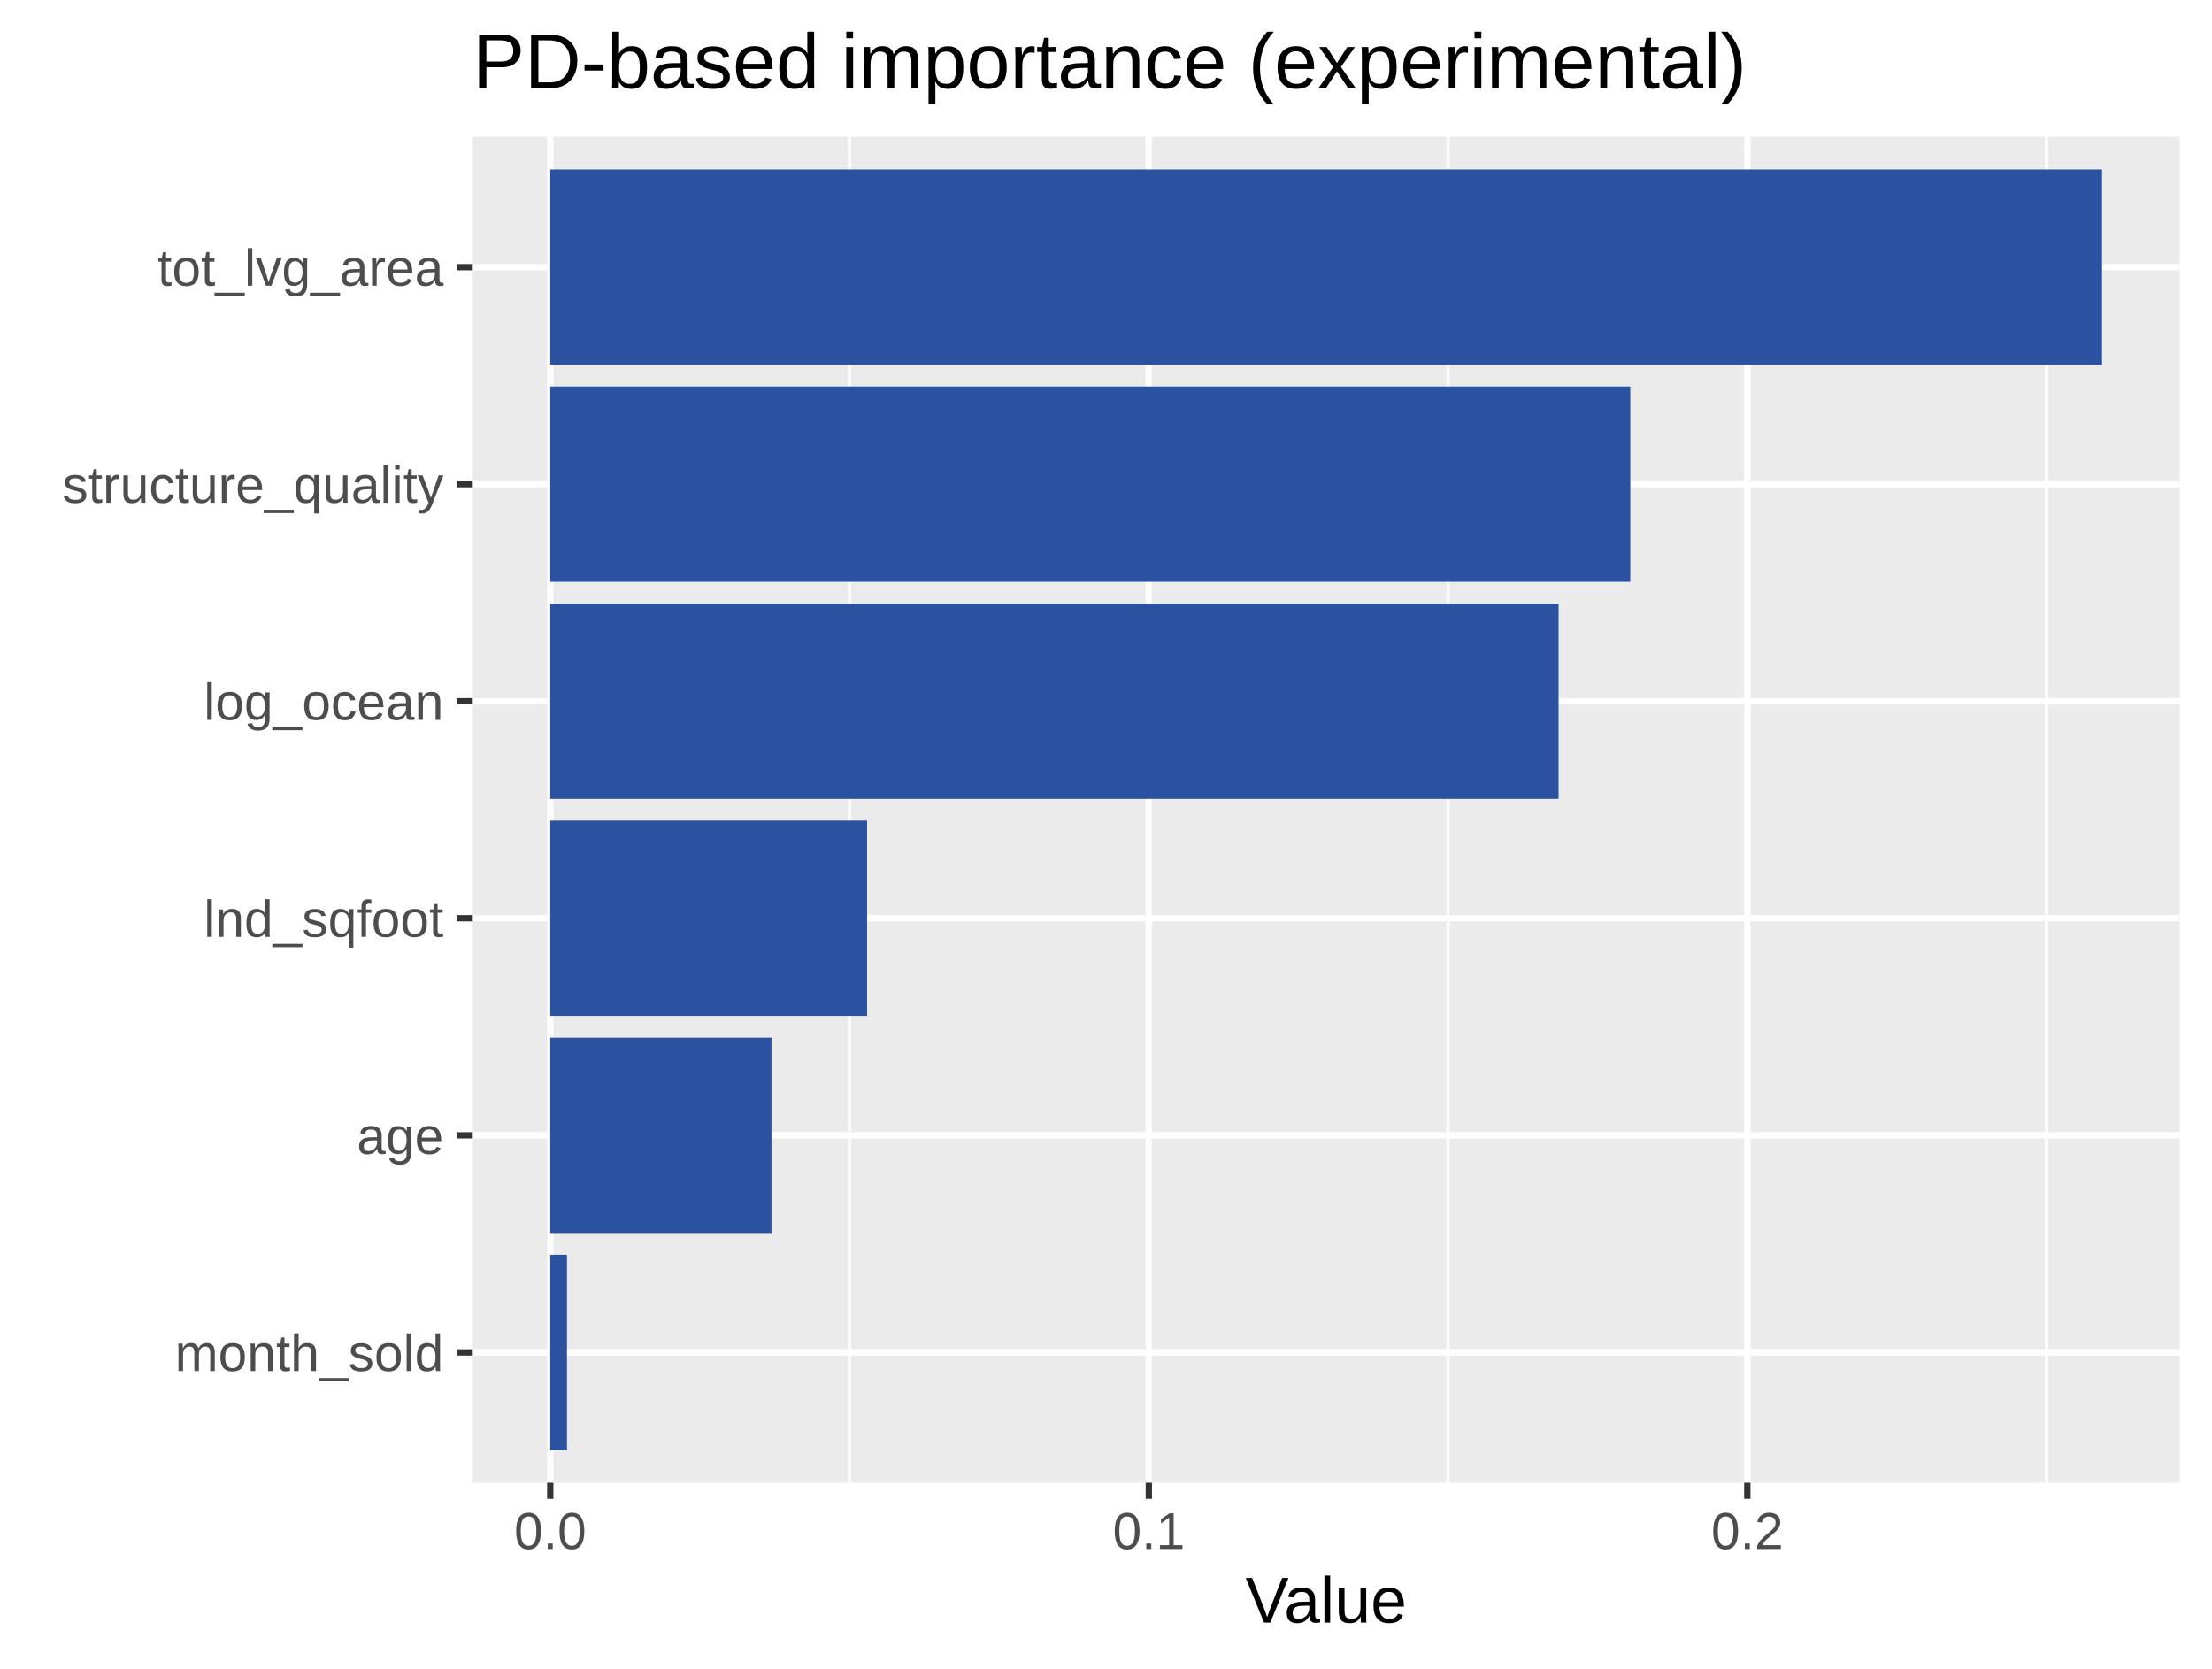
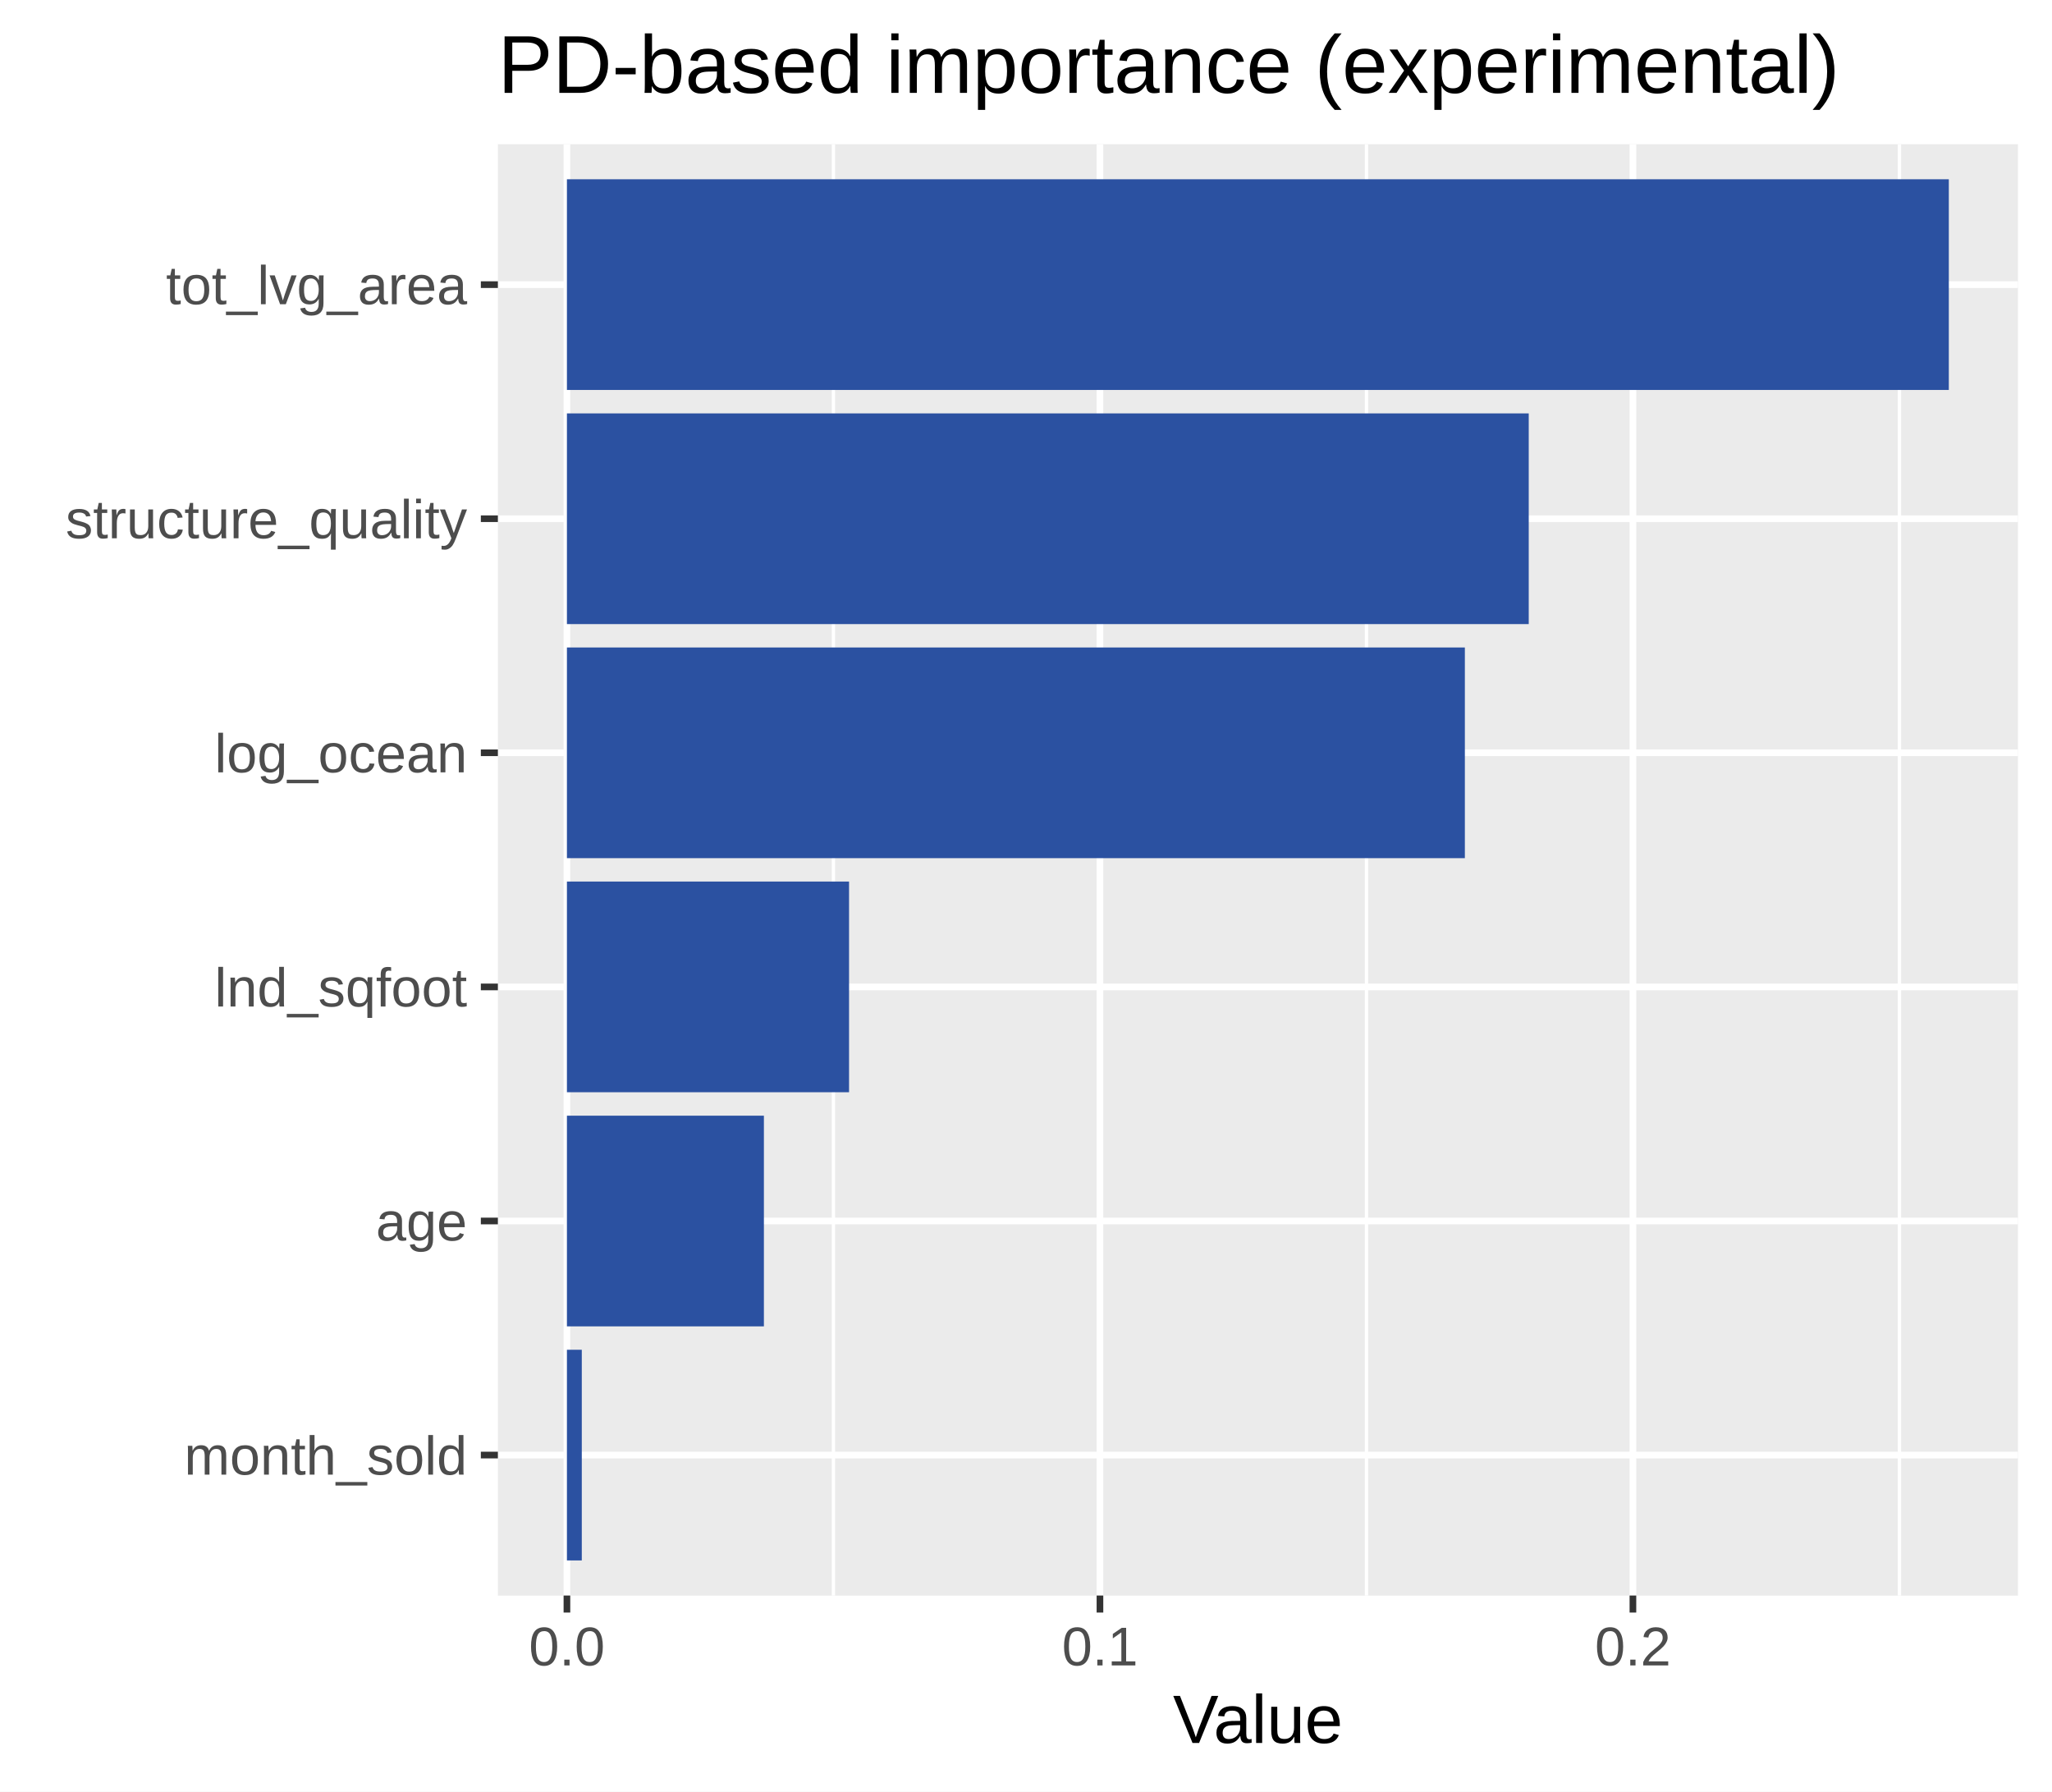
- <svg xmlns="http://www.w3.org/2000/svg" class="svglite" width="374.58pt" height="282.53pt" viewBox="0 0 374.58 282.53">
+ <svg xmlns="http://www.w3.org/2000/svg" class="svglite" width="329.92pt" height="288.00pt" viewBox="0 0 329.92 288.00">
  <defs>
    <style type="text/css">
    .svglite line, .svglite polyline, .svglite polygon, .svglite path, .svglite rect, .svglite circle {
      fill: none;
      stroke: #000000;
      stroke-linecap: round;
      stroke-linejoin: round;
      stroke-miterlimit: 10.00;
    }
    .svglite text {
      white-space: pre;
    }
  </style>
  </defs>
  <rect width="100%" height="100%" style="stroke: none; fill: #FFFFFF;" />
  <defs>
-     <clipPath id="cpMC4wMHwzNzQuNTh8MC4wMHwyODIuNTM=">
-       <rect x="0.00" y="0.00" width="374.58" height="282.53" />
+     <clipPath id="cpMC4wMHwzMjkuOTJ8MC4wMHwyODguMDA=">
+       <rect x="0.00" y="0.00" width="329.92" height="288.00" />
    </clipPath>
  </defs>
-   <g clip-path="url(#cpMC4wMHwzNzQuNTh8MC4wMHwyODIuNTM=)">
-     <rect x="0.00" y="0.00" width="374.58" height="282.53" style="stroke-width: 1.07; stroke: #FFFFFF; fill: #FFFFFF;" />
+   <g clip-path="url(#cpMC4wMHwzMjkuOTJ8MC4wMHwyODguMDA=)">
+     <rect x="0.00" y="0.00" width="329.92" height="288.00" style="stroke-width: 1.07; stroke: #FFFFFF; fill: #FFFFFF;" />
  </g>
  <defs>
-     <clipPath id="cpODAuMDV8MzY5LjEwfDIzLjE4fDI1MS4wNA==">
-       <rect x="80.05" y="23.18" width="289.06" height="227.86" />
+     <clipPath id="cpODAuMDV8MzI0LjQ0fDIzLjE4fDI1Ni41MA==">
+       <rect x="80.05" y="23.18" width="244.40" height="233.33" />
    </clipPath>
  </defs>
-   <g clip-path="url(#cpODAuMDV8MzY5LjEwfDIzLjE4fDI1MS4wNA==)">
-     <rect x="80.05" y="23.18" width="289.06" height="227.86" style="stroke-width: 1.07; stroke: none; fill: #EBEBEB;" />
-     <polyline points="143.86,251.04 143.86,23.18 " style="stroke-width: 0.53; stroke: #FFFFFF; stroke-linecap: butt;" />
-     <polyline points="245.21,251.04 245.21,23.18 " style="stroke-width: 0.53; stroke: #FFFFFF; stroke-linecap: butt;" />
-     <polyline points="346.57,251.04 346.57,23.18 " style="stroke-width: 0.53; stroke: #FFFFFF; stroke-linecap: butt;" />
-     <polyline points="80.05,228.98 369.10,228.98 " style="stroke-width: 1.07; stroke: #FFFFFF; stroke-linecap: butt;" />
-     <polyline points="80.05,192.23 369.10,192.23 " style="stroke-width: 1.07; stroke: #FFFFFF; stroke-linecap: butt;" />
-     <polyline points="80.05,155.48 369.10,155.48 " style="stroke-width: 1.07; stroke: #FFFFFF; stroke-linecap: butt;" />
-     <polyline points="80.05,118.73 369.10,118.73 " style="stroke-width: 1.07; stroke: #FFFFFF; stroke-linecap: butt;" />
-     <polyline points="80.05,81.98 369.10,81.98 " style="stroke-width: 1.07; stroke: #FFFFFF; stroke-linecap: butt;" />
-     <polyline points="80.05,45.23 369.10,45.23 " style="stroke-width: 1.07; stroke: #FFFFFF; stroke-linecap: butt;" />
-     <polyline points="93.18,251.04 93.18,23.18 " style="stroke-width: 1.07; stroke: #FFFFFF; stroke-linecap: butt;" />
-     <polyline points="194.54,251.04 194.54,23.18 " style="stroke-width: 1.07; stroke: #FFFFFF; stroke-linecap: butt;" />
-     <polyline points="295.89,251.04 295.89,23.18 " style="stroke-width: 1.07; stroke: #FFFFFF; stroke-linecap: butt;" />
-     <rect x="93.18" y="28.69" width="262.78" height="33.08" style="stroke-width: 1.07; stroke: none; stroke-linecap: butt; stroke-linejoin: miter; fill: #2B51A1;" />
-     <rect x="93.18" y="65.44" width="182.89" height="33.08" style="stroke-width: 1.07; stroke: none; stroke-linecap: butt; stroke-linejoin: miter; fill: #2B51A1;" />
-     <rect x="93.18" y="102.19" width="170.75" height="33.08" style="stroke-width: 1.07; stroke: none; stroke-linecap: butt; stroke-linejoin: miter; fill: #2B51A1;" />
-     <rect x="93.18" y="138.94" width="53.65" height="33.08" style="stroke-width: 1.07; stroke: none; stroke-linecap: butt; stroke-linejoin: miter; fill: #2B51A1;" />
-     <rect x="93.18" y="175.70" width="37.46" height="33.08" style="stroke-width: 1.07; stroke: none; stroke-linecap: butt; stroke-linejoin: miter; fill: #2B51A1;" />
-     <rect x="93.18" y="212.45" width="2.83" height="33.08" style="stroke-width: 1.07; stroke: none; stroke-linecap: butt; stroke-linejoin: miter; fill: #2B51A1;" />
+   <g clip-path="url(#cpODAuMDV8MzI0LjQ0fDIzLjE4fDI1Ni41MA==)">
+     <rect x="80.05" y="23.18" width="244.40" height="233.33" style="stroke-width: 1.07; stroke: none; fill: #EBEBEB;" />
+     <polyline points="134.00,256.50 134.00,23.18 " style="stroke-width: 0.53; stroke: #FFFFFF; stroke-linecap: butt;" />
+     <polyline points="219.70,256.50 219.70,23.18 " style="stroke-width: 0.53; stroke: #FFFFFF; stroke-linecap: butt;" />
+     <polyline points="305.39,256.50 305.39,23.18 " style="stroke-width: 0.53; stroke: #FFFFFF; stroke-linecap: butt;" />
+     <polyline points="80.05,233.92 324.44,233.92 " style="stroke-width: 1.07; stroke: #FFFFFF; stroke-linecap: butt;" />
+     <polyline points="80.05,196.29 324.44,196.29 " style="stroke-width: 1.07; stroke: #FFFFFF; stroke-linecap: butt;" />
+     <polyline points="80.05,158.66 324.44,158.66 " style="stroke-width: 1.07; stroke: #FFFFFF; stroke-linecap: butt;" />
+     <polyline points="80.05,121.02 324.44,121.02 " style="stroke-width: 1.07; stroke: #FFFFFF; stroke-linecap: butt;" />
+     <polyline points="80.05,83.39 324.44,83.39 " style="stroke-width: 1.07; stroke: #FFFFFF; stroke-linecap: butt;" />
+     <polyline points="80.05,45.76 324.44,45.76 " style="stroke-width: 1.07; stroke: #FFFFFF; stroke-linecap: butt;" />
+     <polyline points="91.15,256.50 91.15,23.18 " style="stroke-width: 1.07; stroke: #FFFFFF; stroke-linecap: butt;" />
+     <polyline points="176.85,256.50 176.85,23.18 " style="stroke-width: 1.07; stroke: #FFFFFF; stroke-linecap: butt;" />
+     <polyline points="262.54,256.50 262.54,23.18 " style="stroke-width: 1.07; stroke: #FFFFFF; stroke-linecap: butt;" />
+     <rect x="91.15" y="28.82" width="222.18" height="33.87" style="stroke-width: 1.07; stroke: none; stroke-linecap: butt; stroke-linejoin: miter; fill: #2B51A1;" />
+     <rect x="91.15" y="66.46" width="154.64" height="33.87" style="stroke-width: 1.07; stroke: none; stroke-linecap: butt; stroke-linejoin: miter; fill: #2B51A1;" />
+     <rect x="91.15" y="104.09" width="144.37" height="33.87" style="stroke-width: 1.07; stroke: none; stroke-linecap: butt; stroke-linejoin: miter; fill: #2B51A1;" />
+     <rect x="91.15" y="141.72" width="45.36" height="33.87" style="stroke-width: 1.07; stroke: none; stroke-linecap: butt; stroke-linejoin: miter; fill: #2B51A1;" />
+     <rect x="91.15" y="179.36" width="31.67" height="33.87" style="stroke-width: 1.07; stroke: none; stroke-linecap: butt; stroke-linejoin: miter; fill: #2B51A1;" />
+     <rect x="91.15" y="216.99" width="2.39" height="33.87" style="stroke-width: 1.07; stroke: none; stroke-linecap: butt; stroke-linejoin: miter; fill: #2B51A1;" />
  </g>
-   <g clip-path="url(#cpMC4wMHwzNzQuNTh8MC4wMHwyODIuNTM=)">
-     <text x="75.11" y="232.13" text-anchor="end" style="font-size: 8.80px;fill: #4D4D4D; font-family: &quot;Arial&quot;;" textLength="45.50px" lengthAdjust="spacingAndGlyphs">month_sold</text>
-     <text x="75.11" y="195.38" text-anchor="end" style="font-size: 8.80px;fill: #4D4D4D; font-family: &quot;Arial&quot;;" textLength="14.69px" lengthAdjust="spacingAndGlyphs">age</text>
-     <text x="75.11" y="158.63" text-anchor="end" style="font-size: 8.80px;fill: #4D4D4D; font-family: &quot;Arial&quot;;" textLength="40.62px" lengthAdjust="spacingAndGlyphs">lnd_sqfoot</text>
-     <text x="75.11" y="121.88" text-anchor="end" style="font-size: 8.80px;fill: #4D4D4D; font-family: &quot;Arial&quot;;" textLength="40.62px" lengthAdjust="spacingAndGlyphs">log_ocean</text>
-     <text x="75.11" y="85.13" text-anchor="end" style="font-size: 8.80px;fill: #4D4D4D; font-family: &quot;Arial&quot;;" textLength="64.58px" lengthAdjust="spacingAndGlyphs">structure_quality</text>
-     <text x="75.11" y="48.38" text-anchor="end" style="font-size: 8.80px;fill: #4D4D4D; font-family: &quot;Arial&quot;;" textLength="48.45px" lengthAdjust="spacingAndGlyphs">tot_lvg_area</text>
-     <polyline points="77.31,228.98 80.05,228.98 " style="stroke-width: 1.07; stroke: #333333; stroke-linecap: butt;" />
-     <polyline points="77.31,192.23 80.05,192.23 " style="stroke-width: 1.07; stroke: #333333; stroke-linecap: butt;" />
-     <polyline points="77.31,155.48 80.05,155.48 " style="stroke-width: 1.07; stroke: #333333; stroke-linecap: butt;" />
-     <polyline points="77.31,118.73 80.05,118.73 " style="stroke-width: 1.07; stroke: #333333; stroke-linecap: butt;" />
-     <polyline points="77.31,81.98 80.05,81.98 " style="stroke-width: 1.07; stroke: #333333; stroke-linecap: butt;" />
-     <polyline points="77.31,45.23 80.05,45.23 " style="stroke-width: 1.07; stroke: #333333; stroke-linecap: butt;" />
-     <polyline points="93.18,253.78 93.18,251.04 " style="stroke-width: 1.07; stroke: #333333; stroke-linecap: butt;" />
-     <polyline points="194.54,253.78 194.54,251.04 " style="stroke-width: 1.07; stroke: #333333; stroke-linecap: butt;" />
-     <polyline points="295.89,253.78 295.89,251.04 " style="stroke-width: 1.07; stroke: #333333; stroke-linecap: butt;" />
-     <text x="93.18" y="262.27" text-anchor="middle" style="font-size: 8.80px;fill: #4D4D4D; font-family: &quot;Arial&quot;;" textLength="12.24px" lengthAdjust="spacingAndGlyphs">0.0</text>
-     <text x="194.54" y="262.27" text-anchor="middle" style="font-size: 8.80px;fill: #4D4D4D; font-family: &quot;Arial&quot;;" textLength="12.24px" lengthAdjust="spacingAndGlyphs">0.1</text>
-     <text x="295.89" y="262.27" text-anchor="middle" style="font-size: 8.80px;fill: #4D4D4D; font-family: &quot;Arial&quot;;" textLength="12.24px" lengthAdjust="spacingAndGlyphs">0.2</text>
-     <text x="224.57" y="274.73" text-anchor="middle" style="font-size: 11.00px; font-family: &quot;Arial&quot;;" textLength="27.32px" lengthAdjust="spacingAndGlyphs">Value</text>
+   <g clip-path="url(#cpMC4wMHwzMjkuOTJ8MC4wMHwyODguMDA=)">
+     <text x="75.11" y="237.07" text-anchor="end" style="font-size: 8.80px;fill: #4D4D4D; font-family: &quot;Arial&quot;;" textLength="45.50px" lengthAdjust="spacingAndGlyphs">month_sold</text>
+     <text x="75.11" y="199.44" text-anchor="end" style="font-size: 8.80px;fill: #4D4D4D; font-family: &quot;Arial&quot;;" textLength="14.69px" lengthAdjust="spacingAndGlyphs">age</text>
+     <text x="75.11" y="161.81" text-anchor="end" style="font-size: 8.80px;fill: #4D4D4D; font-family: &quot;Arial&quot;;" textLength="40.62px" lengthAdjust="spacingAndGlyphs">lnd_sqfoot</text>
+     <text x="75.11" y="124.17" text-anchor="end" style="font-size: 8.80px;fill: #4D4D4D; font-family: &quot;Arial&quot;;" textLength="40.62px" lengthAdjust="spacingAndGlyphs">log_ocean</text>
+     <text x="75.11" y="86.54" text-anchor="end" style="font-size: 8.80px;fill: #4D4D4D; font-family: &quot;Arial&quot;;" textLength="64.58px" lengthAdjust="spacingAndGlyphs">structure_quality</text>
+     <text x="75.11" y="48.91" text-anchor="end" style="font-size: 8.80px;fill: #4D4D4D; font-family: &quot;Arial&quot;;" textLength="48.45px" lengthAdjust="spacingAndGlyphs">tot_lvg_area</text>
+     <polyline points="77.31,233.92 80.05,233.92 " style="stroke-width: 1.07; stroke: #333333; stroke-linecap: butt;" />
+     <polyline points="77.31,196.29 80.05,196.29 " style="stroke-width: 1.07; stroke: #333333; stroke-linecap: butt;" />
+     <polyline points="77.31,158.66 80.05,158.66 " style="stroke-width: 1.07; stroke: #333333; stroke-linecap: butt;" />
+     <polyline points="77.31,121.02 80.05,121.02 " style="stroke-width: 1.07; stroke: #333333; stroke-linecap: butt;" />
+     <polyline points="77.31,83.39 80.05,83.39 " style="stroke-width: 1.07; stroke: #333333; stroke-linecap: butt;" />
+     <polyline points="77.31,45.76 80.05,45.76 " style="stroke-width: 1.07; stroke: #333333; stroke-linecap: butt;" />
+     <polyline points="91.15,259.24 91.15,256.50 " style="stroke-width: 1.07; stroke: #333333; stroke-linecap: butt;" />
+     <polyline points="176.85,259.24 176.85,256.50 " style="stroke-width: 1.07; stroke: #333333; stroke-linecap: butt;" />
+     <polyline points="262.54,259.24 262.54,256.50 " style="stroke-width: 1.07; stroke: #333333; stroke-linecap: butt;" />
+     <text x="91.15" y="267.74" text-anchor="middle" style="font-size: 8.80px;fill: #4D4D4D; font-family: &quot;Arial&quot;;" textLength="12.24px" lengthAdjust="spacingAndGlyphs">0.0</text>
+     <text x="176.85" y="267.74" text-anchor="middle" style="font-size: 8.80px;fill: #4D4D4D; font-family: &quot;Arial&quot;;" textLength="12.24px" lengthAdjust="spacingAndGlyphs">0.1</text>
+     <text x="262.54" y="267.74" text-anchor="middle" style="font-size: 8.80px;fill: #4D4D4D; font-family: &quot;Arial&quot;;" textLength="12.24px" lengthAdjust="spacingAndGlyphs">0.2</text>
+     <text x="202.25" y="280.20" text-anchor="middle" style="font-size: 11.00px; font-family: &quot;Arial&quot;;" textLength="27.32px" lengthAdjust="spacingAndGlyphs">Value</text>
    <text x="80.05" y="14.93" style="font-size: 13.20px; font-family: &quot;Arial&quot;;" textLength="215.55px" lengthAdjust="spacingAndGlyphs">PD-based importance (experimental)</text>
  </g>
</svg>
